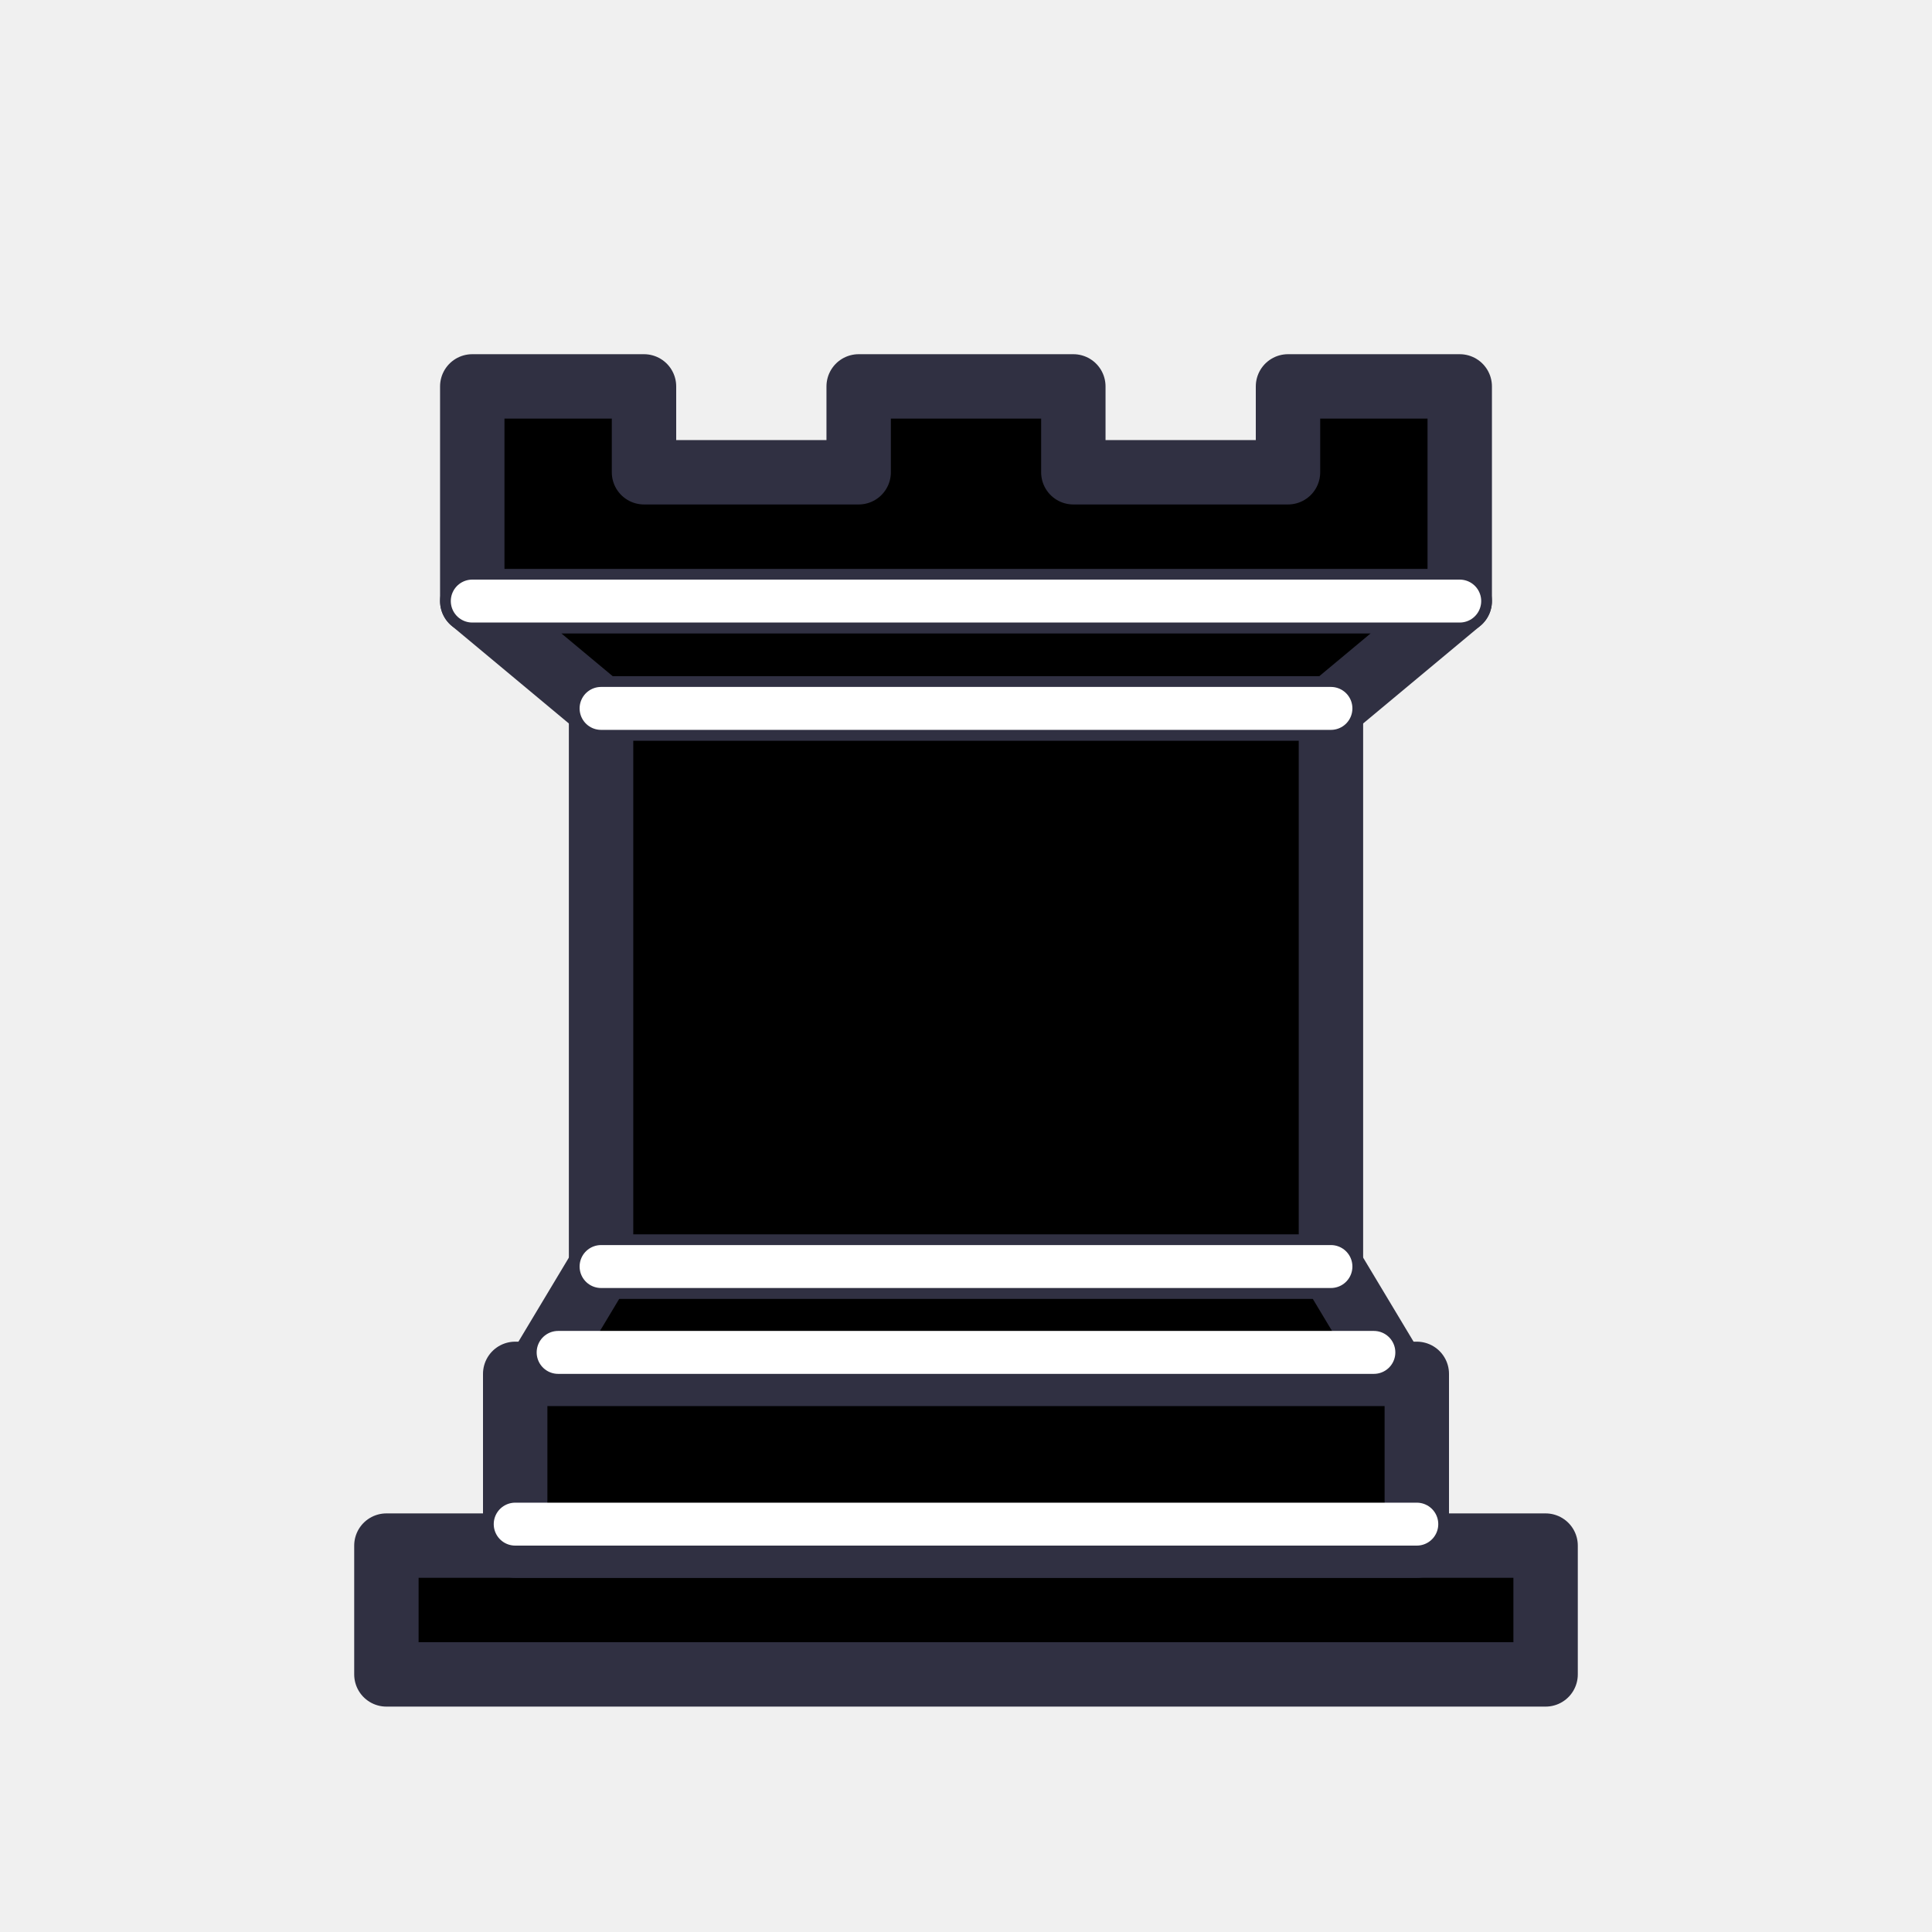
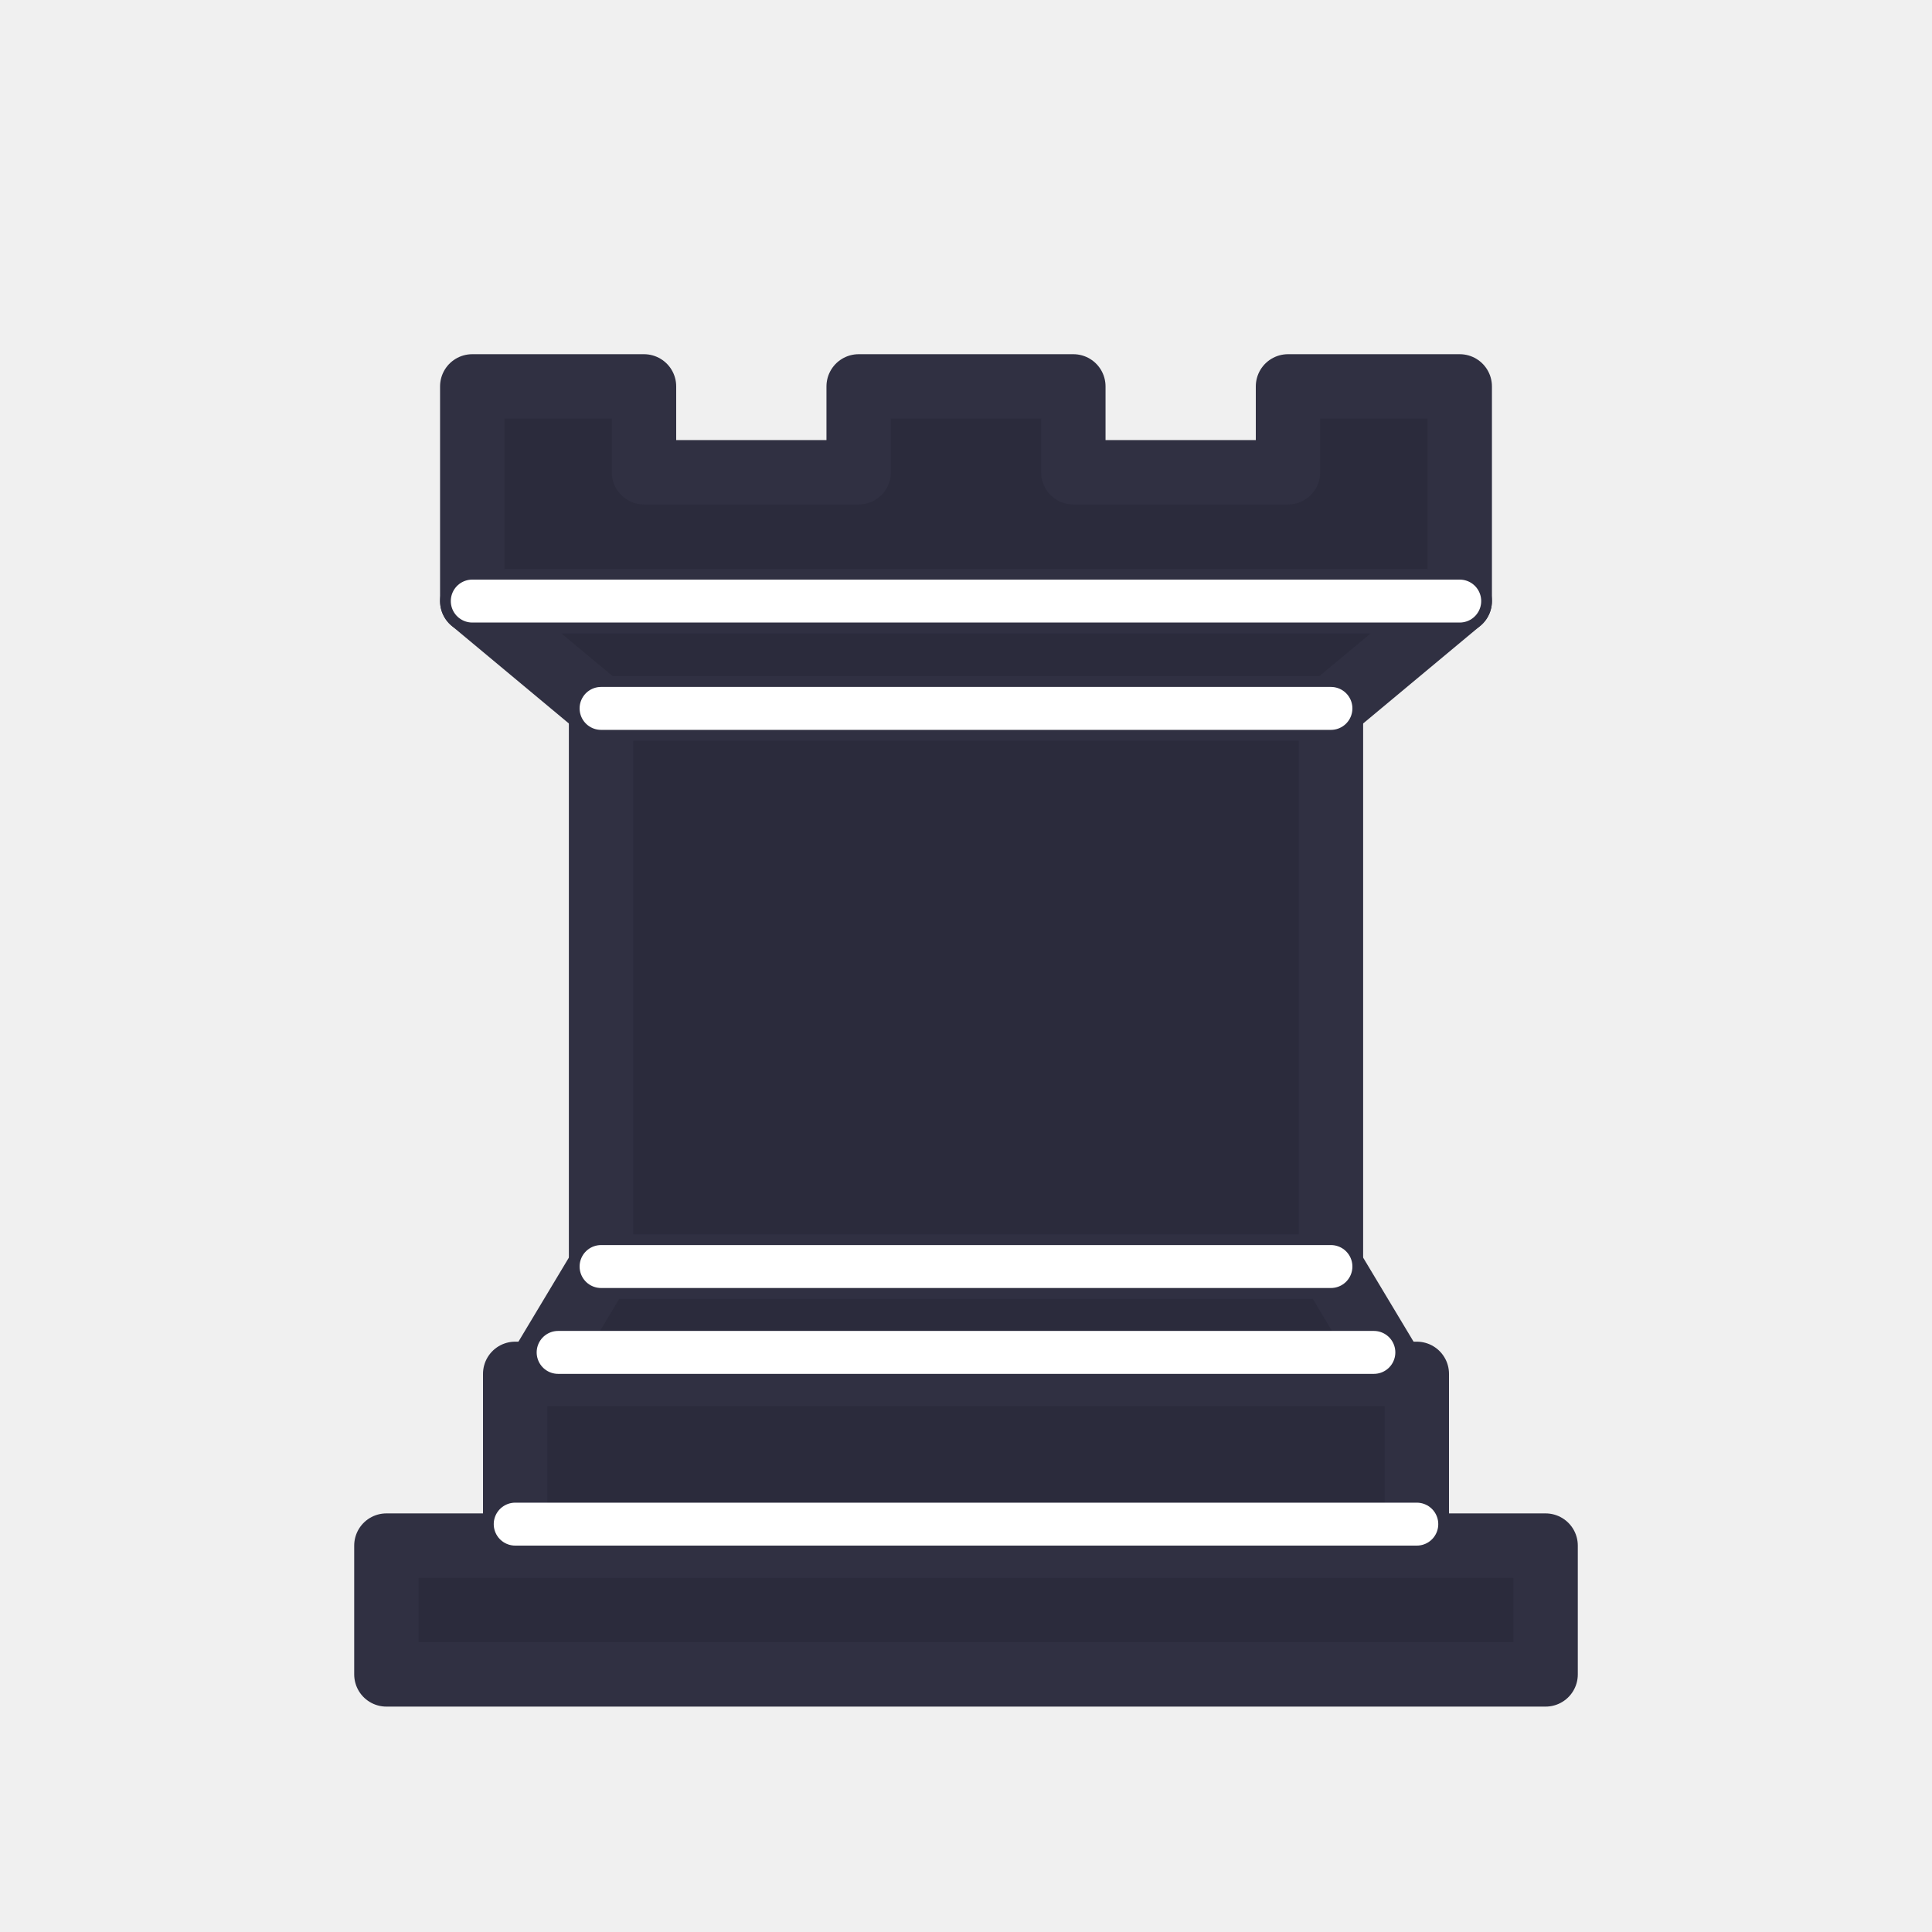
<svg xmlns="http://www.w3.org/2000/svg" width="45" height="45" id="svg3128" version="1.0">
  <defs id="defs3130" />
  <g id="layer1" style="display:inline">
-     <path style="fill:black;fill-opacity:1;fill-rule:evenodd;stroke:#303042;stroke-width:1.5;stroke-linecap:butt;stroke-linejoin:round;stroke-opacity:1;stroke-miterlimit:4;stroke-dasharray:none" d="M 9,39 L 36,39 L 36,36 L 9,36 L 9,39 z " id="path3119" />
-     <path style="fill:black;fill-opacity:1;fill-rule:evenodd;stroke:#303042;stroke-width:1.5;stroke-linecap:butt;stroke-linejoin:round;stroke-opacity:1;stroke-miterlimit:4;stroke-dasharray:none" d="M 12.5,32 L 14,29.5 L 31,29.5 L 32.5,32 L 12.5,32 z " id="path3123" />
-     <path style="fill:black;fill-opacity:1;fill-rule:evenodd;stroke:#303042;stroke-width:1.5;stroke-linecap:butt;stroke-linejoin:round;stroke-opacity:1;stroke-miterlimit:4;stroke-dasharray:none" d="M 12,36 L 12,32 L 33,32 L 33,36 L 12,36 z " id="path3121" />
-     <path style="fill:black;fill-opacity:1;fill-rule:evenodd;stroke:#303042;stroke-width:1.5;stroke-linecap:butt;stroke-linejoin:miter;stroke-opacity:1;stroke-miterlimit:4;stroke-dasharray:none" d="M 14,29.5 L 14,16.5 L 31,16.5 L 31,29.5 L 14,29.5 z " id="path3125" />
-     <path style="fill:black;fill-opacity:1;fill-rule:evenodd;stroke:#303042;stroke-width:1.5;stroke-linecap:butt;stroke-linejoin:round;stroke-opacity:1;stroke-miterlimit:4;stroke-dasharray:none" d="M 14,16.5 L 11,14 L 34,14 L 31,16.5 L 14,16.5 z " id="path3127" />
-     <path style="fill:black;fill-opacity:1;fill-rule:evenodd;stroke:#303042;stroke-width:1.5;stroke-linecap:butt;stroke-linejoin:round;stroke-opacity:1;stroke-miterlimit:4;stroke-dasharray:none" d="M 11,14 L 11,9 L 15,9 L 15,11 L 20,11 L 20,9 L 25,9 L 25,11 L 30,11 L 30,9 L 34,9 L 34,14 L 11,14 z " id="path3129" />
+     <path style="fill:#2B2B3C;fill-opacity:1;fill-rule:evenodd;stroke:#303042;stroke-width:1.5;stroke-linecap:butt;stroke-linejoin:round;stroke-opacity:1;stroke-miterlimit:4;stroke-dasharray:none" d="M 9,39 L 36,39 L 36,36 L 9,36 L 9,39 z " id="path3119" />
+     <path style="fill:#2B2B3C;fill-opacity:1;fill-rule:evenodd;stroke:#303042;stroke-width:1.5;stroke-linecap:butt;stroke-linejoin:round;stroke-opacity:1;stroke-miterlimit:4;stroke-dasharray:none" d="M 12.5,32 L 14,29.5 L 31,29.5 L 32.5,32 L 12.5,32 z " id="path3123" />
+     <path style="fill:#2B2B3C;fill-opacity:1;fill-rule:evenodd;stroke:#303042;stroke-width:1.5;stroke-linecap:butt;stroke-linejoin:round;stroke-opacity:1;stroke-miterlimit:4;stroke-dasharray:none" d="M 12,36 L 12,32 L 33,32 L 33,36 L 12,36 z " id="path3121" />
+     <path style="fill:#2B2B3C;fill-opacity:1;fill-rule:evenodd;stroke:#303042;stroke-width:1.5;stroke-linecap:butt;stroke-linejoin:miter;stroke-opacity:1;stroke-miterlimit:4;stroke-dasharray:none" d="M 14,29.5 L 14,16.5 L 31,16.5 L 31,29.5 L 14,29.5 z " id="path3125" />
+     <path style="fill:#2B2B3C;fill-opacity:1;fill-rule:evenodd;stroke:#303042;stroke-width:1.5;stroke-linecap:butt;stroke-linejoin:round;stroke-opacity:1;stroke-miterlimit:4;stroke-dasharray:none" d="M 14,16.5 L 11,14 L 34,14 L 31,16.5 L 14,16.5 z " id="path3127" />
+     <path style="fill:#2B2B3C;fill-opacity:1;fill-rule:evenodd;stroke:#303042;stroke-width:1.5;stroke-linecap:butt;stroke-linejoin:round;stroke-opacity:1;stroke-miterlimit:4;stroke-dasharray:none" d="M 11,14 L 11,9 L 15,9 L 15,11 L 20,11 L 20,9 L 25,9 L 25,11 L 30,11 L 30,9 L 34,9 L 34,14 L 11,14 z " id="path3129" />
    <path style="fill:none;fill-opacity:0.75;fill-rule:evenodd;stroke:white;stroke-width:1px;stroke-linecap:round;stroke-linejoin:miter;stroke-opacity:1" d="M 12,35.5 L 33,35.5 L 33,35.5" id="path4967" />
    <path style="fill:none;fill-opacity:0.75;fill-rule:evenodd;stroke:white;stroke-width:1px;stroke-linecap:round;stroke-linejoin:miter;stroke-opacity:1" d="M 13,31.5 L 32,31.5" id="path4969" />
    <path style="fill:none;fill-opacity:0.75;fill-rule:evenodd;stroke:white;stroke-width:1px;stroke-linecap:round;stroke-linejoin:miter;stroke-opacity:1" d="M 14,29.5 L 31,29.5" id="path4971" />
    <path style="fill:none;fill-opacity:0.75;fill-rule:evenodd;stroke:white;stroke-width:1px;stroke-linecap:round;stroke-linejoin:miter;stroke-opacity:1" d="M 14,16.5 L 31,16.5" id="path5050" />
    <path style="fill:none;fill-opacity:0.75;fill-rule:evenodd;stroke:white;stroke-width:1px;stroke-linecap:round;stroke-linejoin:miter;stroke-opacity:1" d="M 11,14 L 34,14" id="path5052" />
  </g>
</svg>
